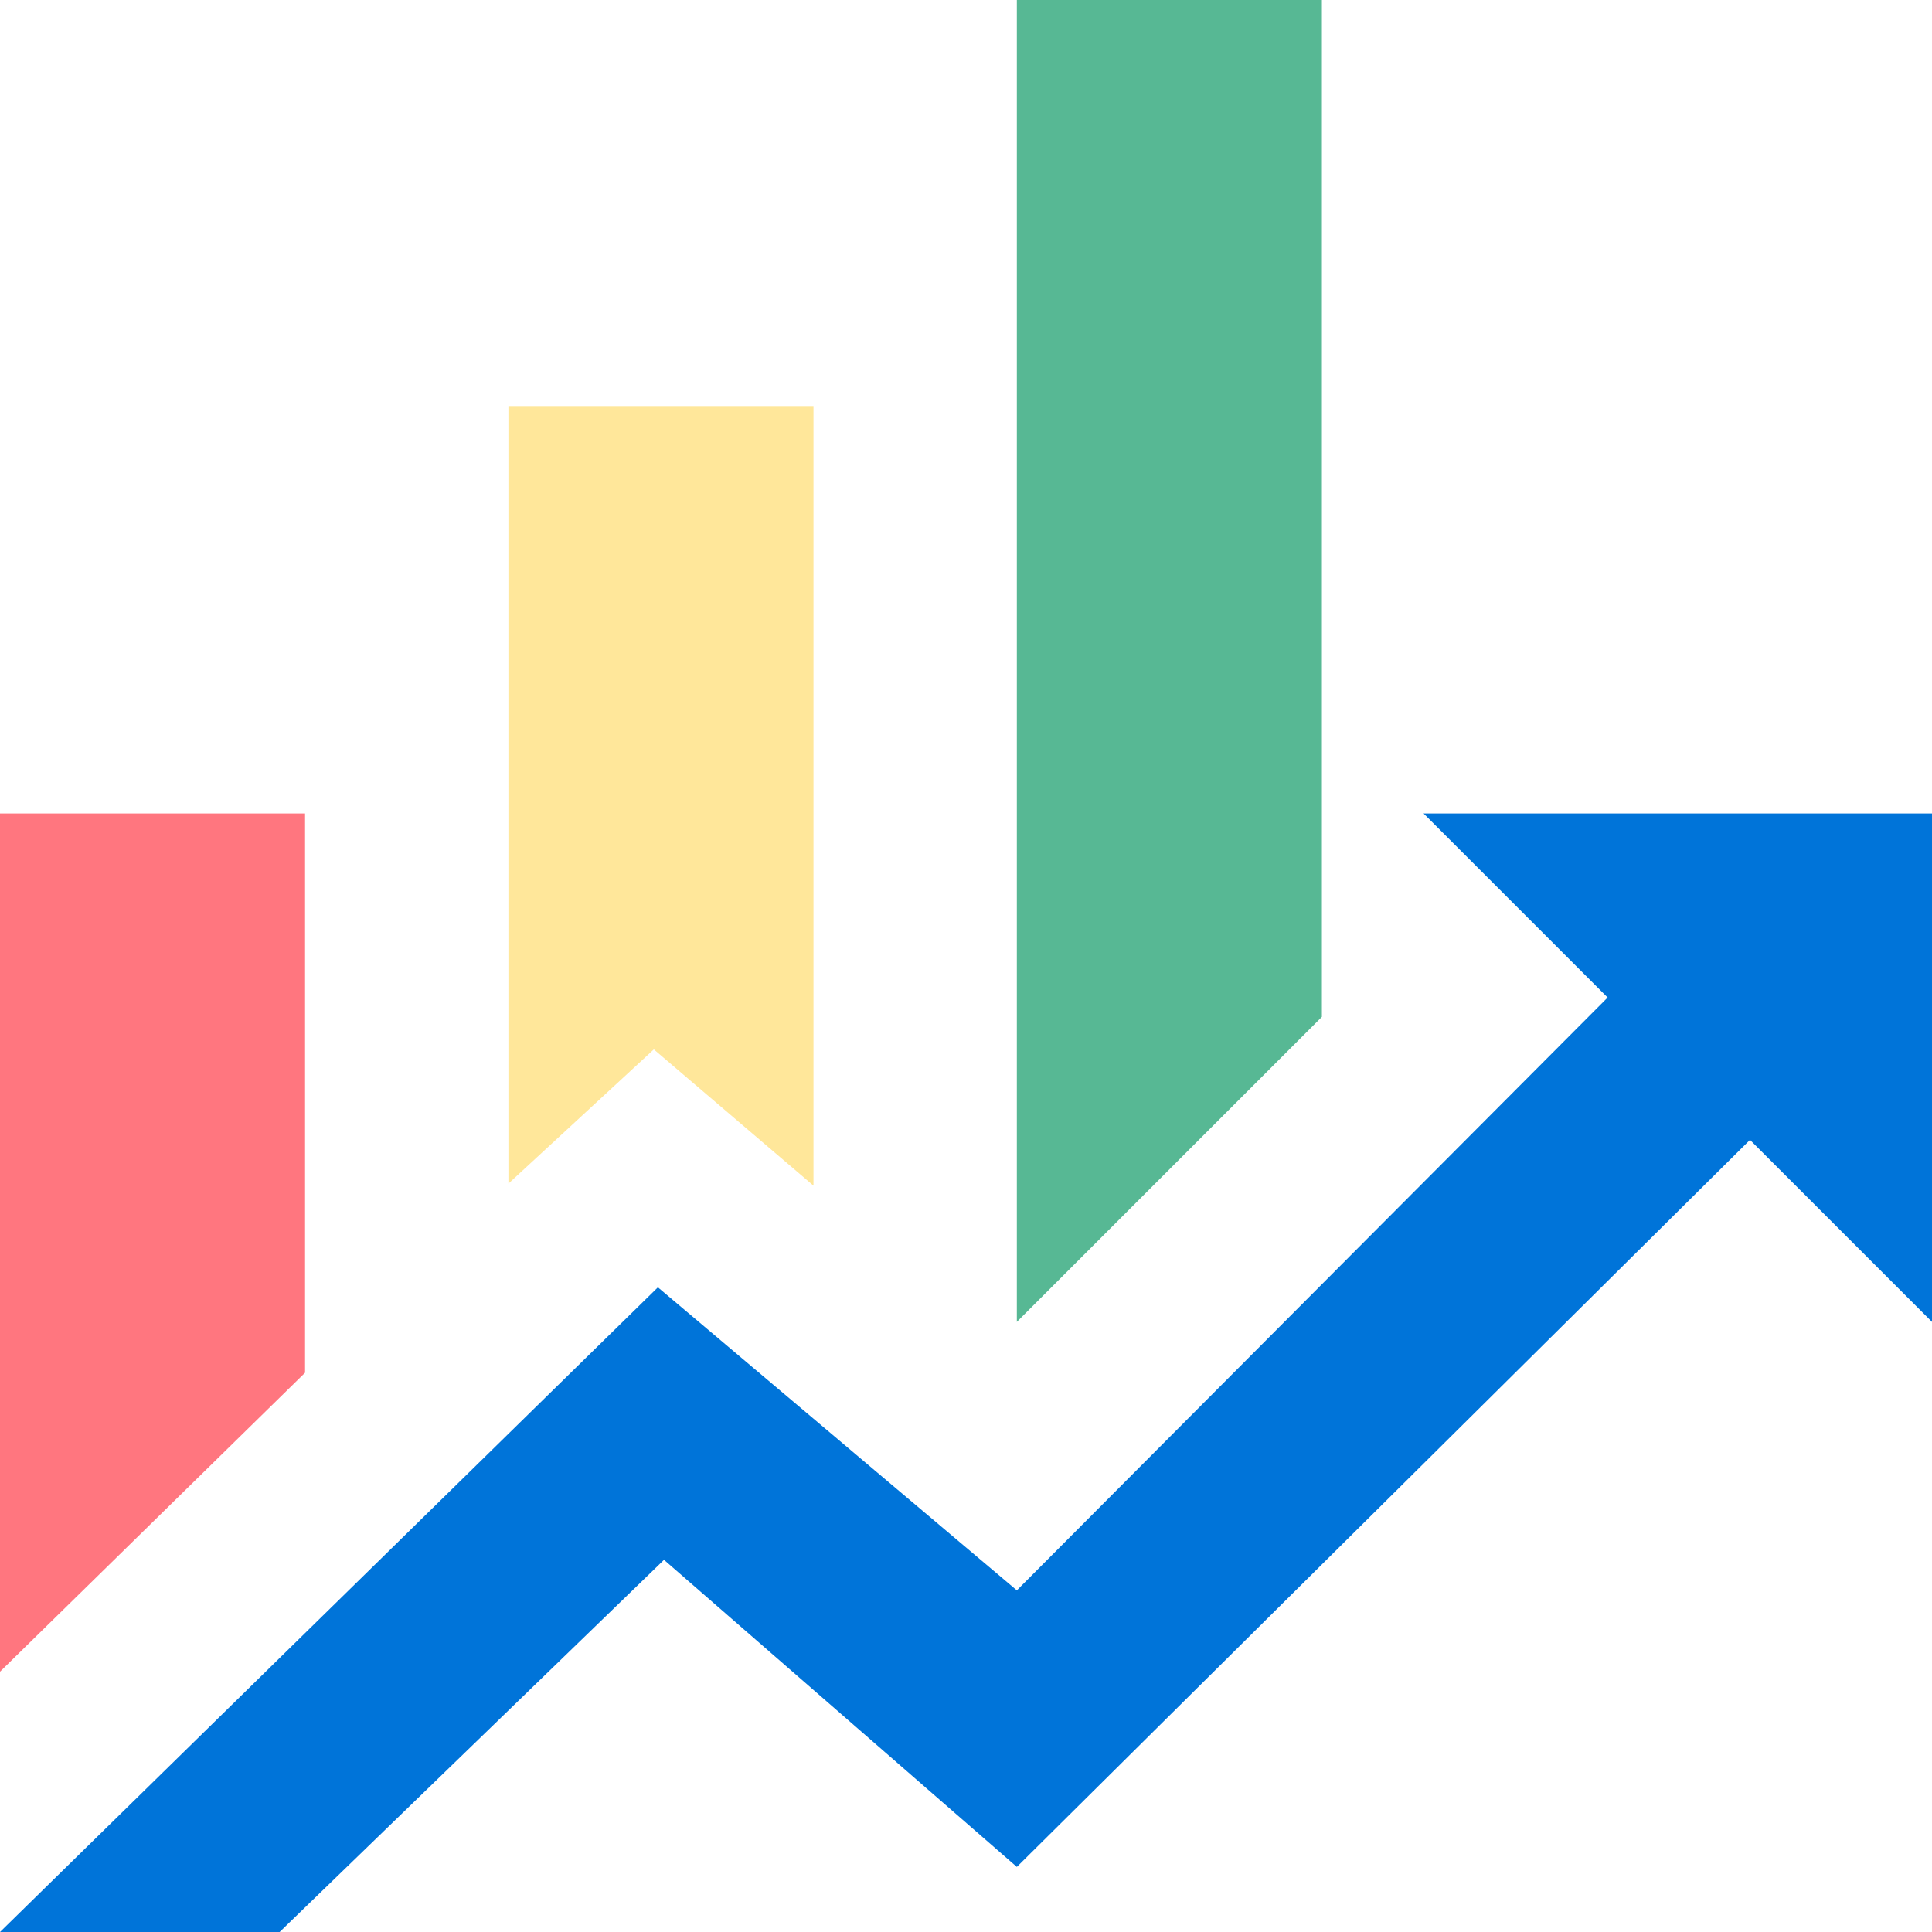
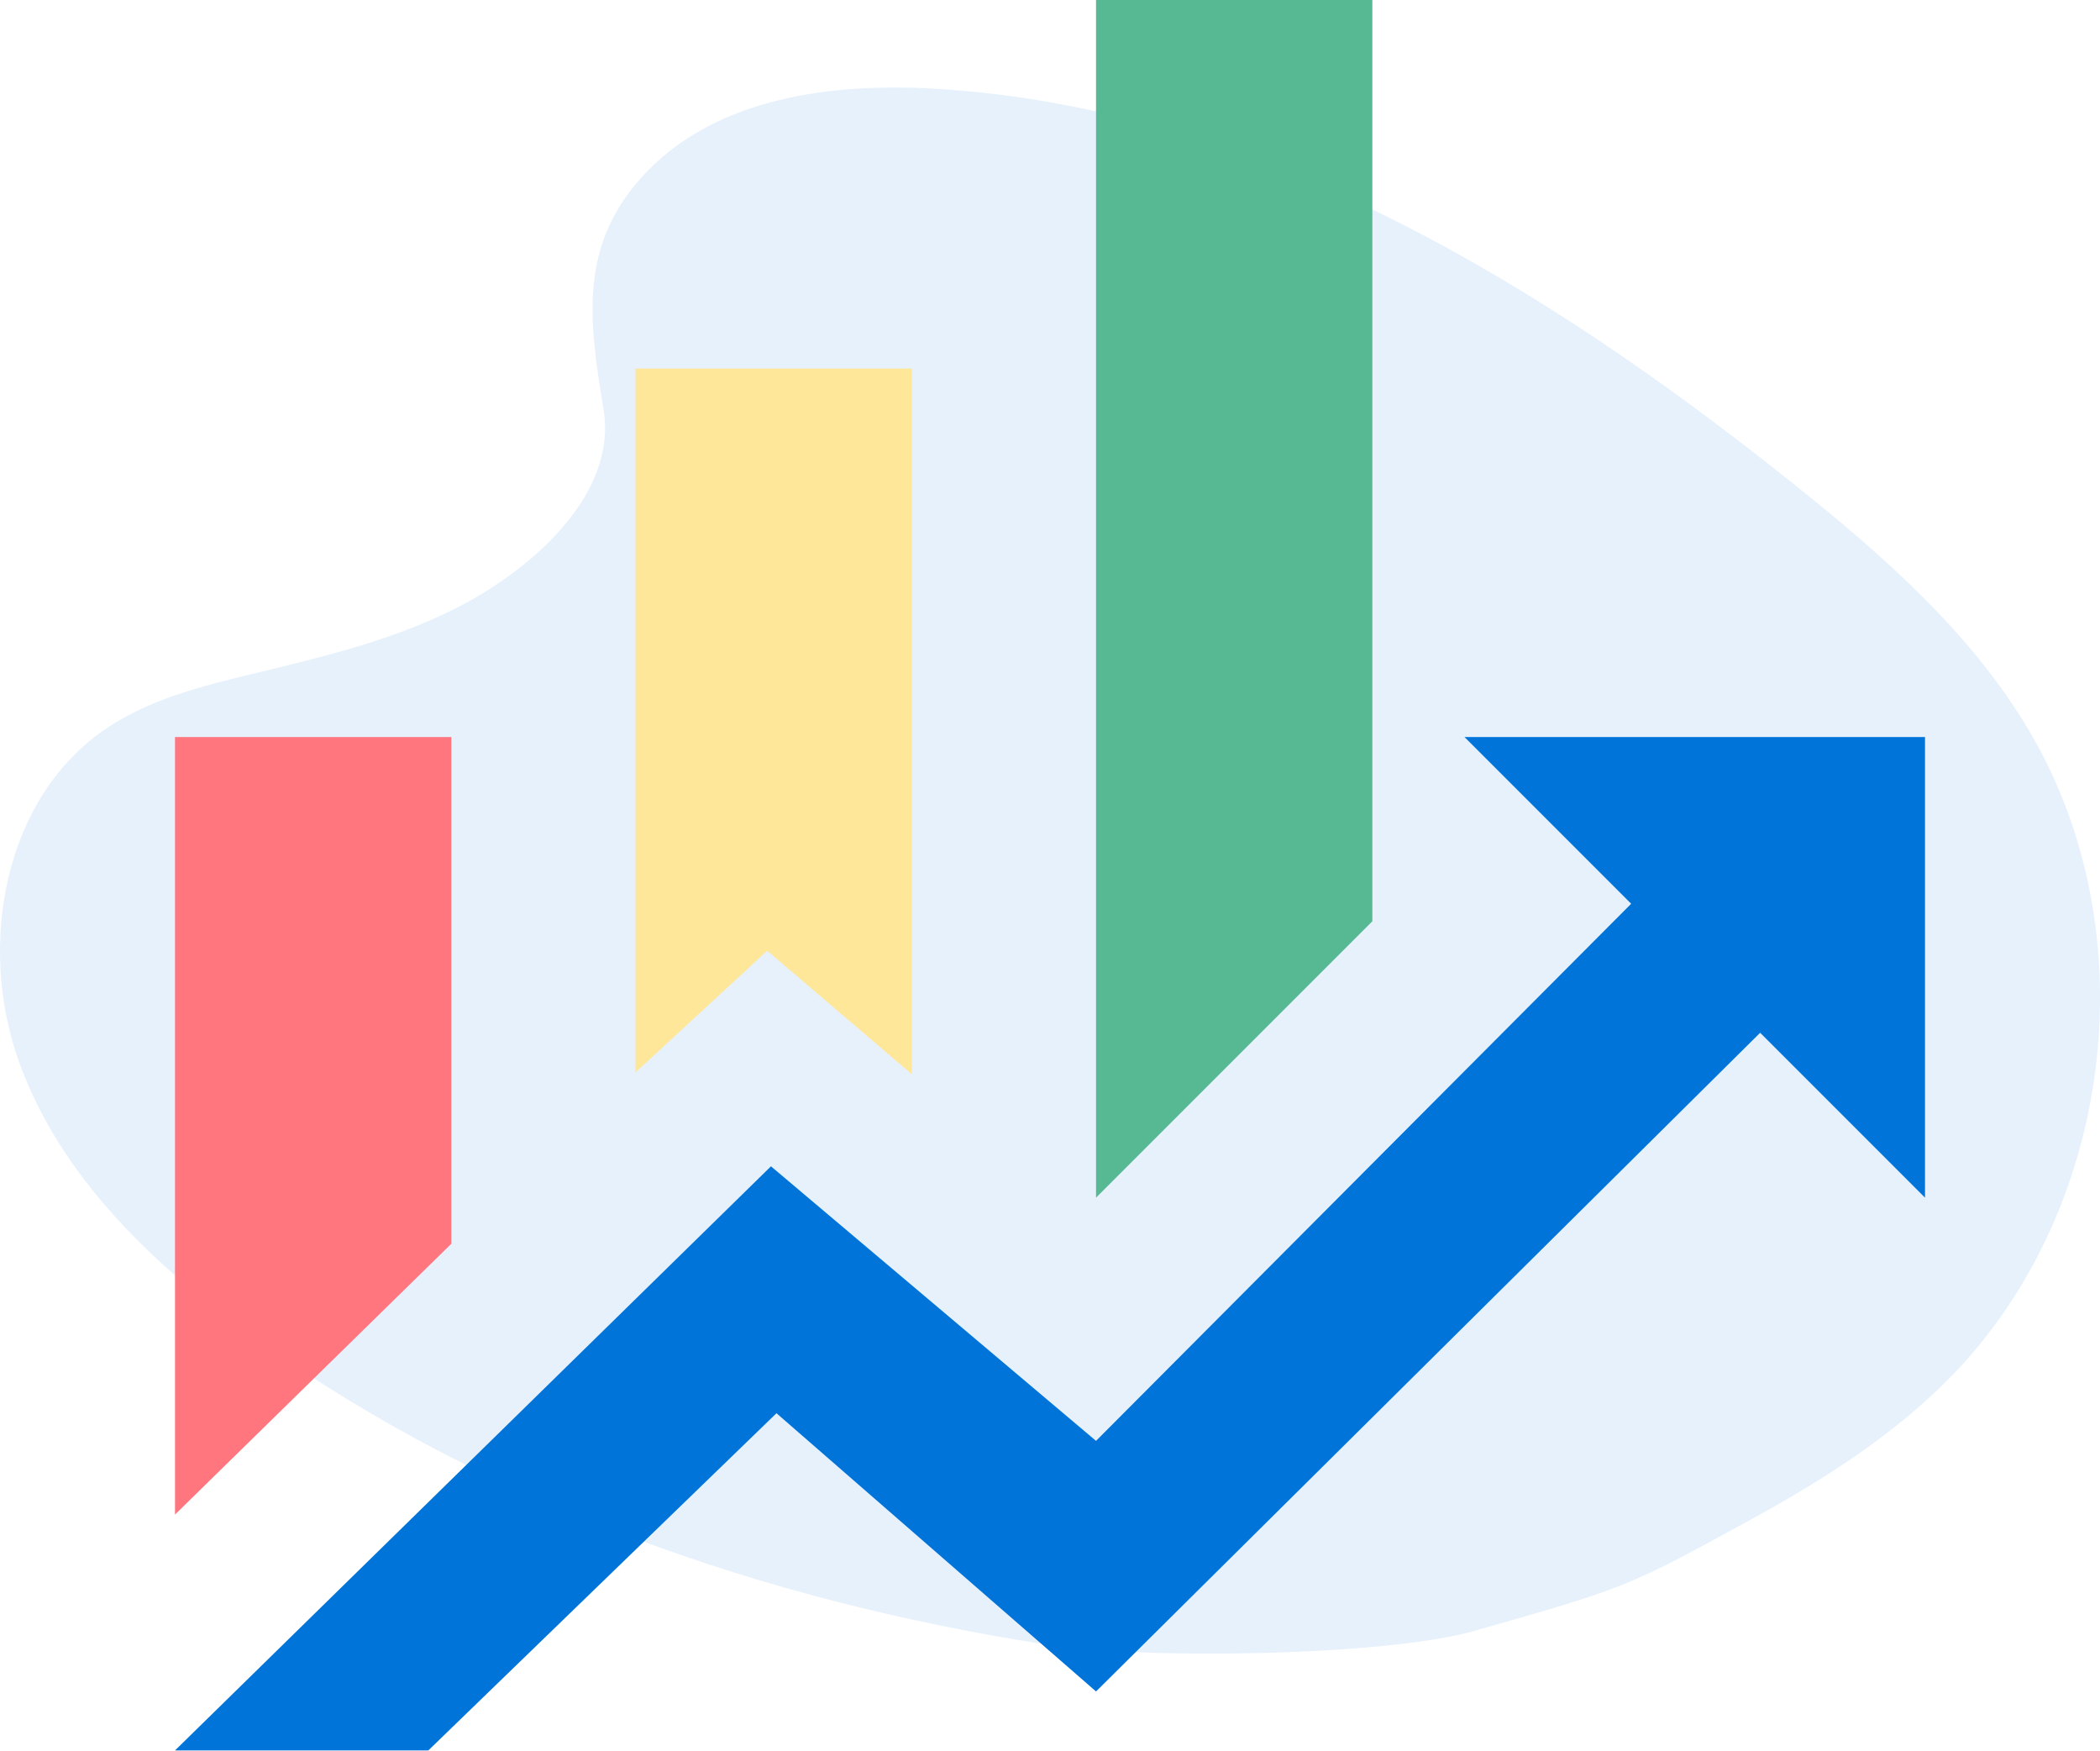
- <svg xmlns="http://www.w3.org/2000/svg" width="19px" height="19px" viewBox="0 0 19 19" version="1.1">
+ <svg xmlns="http://www.w3.org/2000/svg" width="24px" height="20px" viewBox="0 0 24 20" version="1.1">
  <g id="Page-1" stroke="none" stroke-width="1" fill="none" fill-rule="evenodd">
-     <g id="CRT-logo" fill-rule="nonzero">
-       <polyline id="Path" fill="#FF767F" points="3 13.5 0 16.44 0 8 3 8 3 13.5" />
-       <polyline id="Path" fill="#FFE79A" points="8 11.66 6.43 10.32 5 11.64 5 4 8 4 8 11.66" />
-       <polygon id="Path" fill="#57B894" points="10 13 10 0 13 0 13 10" />
-       <polyline id="Path" fill="#0074D9" points="15.81 9.81 14 8 19 8 19 13 17.21 11.21 10 18.36 6.53 15.34 2.75 19 0 19 6.47 12.66 10 15.64 15.81 9.81" />
+     <g id="logo" fill-rule="nonzero">
+       <path d="M7.411,1.943 C8.225,1.116 9.503,0.947 10.667,1.013 C14.321,1.22 17.62,3.232 20.473,5.509 C21.506,6.333 22.523,7.221 23.194,8.356 C24.559,10.666 24.154,13.867 22.256,15.77 C21.61,16.417 20.827,16.914 20.024,17.354 C18.595,18.137 18.595,18.137 16.846,18.635 C15.846,18.92 13.103,18.967 11.954,18.789 C8.741,18.292 5.588,17.193 2.945,15.313 C1.786,14.488 0.694,13.463 0.216,12.129 C-0.262,10.795 0.044,9.104 1.227,8.315 C1.717,7.988 2.302,7.841 2.875,7.702 C3.719,7.498 4.576,7.297 5.337,6.883 C6.123,6.455 7.054,5.627 6.898,4.68 C6.731,3.663 6.597,2.77 7.411,1.943 Z" id="path13" fill="#E6F1FC" />
+       <g id="Group" transform="translate(2, 0)">
+         <polyline id="Path" fill="#FF767F" points="3.158 14.211 0 17.305 0 8.421 3.158 8.421 3.158 14.211" />
+         <polyline id="Path" fill="#FFE79A" points="8.421 12.274 6.768 10.863 5.263 12.253 5.263 4.211 8.421 4.211 8.421 12.274" />
+         <polygon id="Path" fill="#57B894" points="10.526 13.684 10.526 0 13.684 0 13.684 10.526" />
+         <polyline id="Path" fill="#0074D9" points="16.642 10.326 14.737 8.421 20 8.421 20 13.684 18.116 11.8 10.526 19.326 6.874 16.147 2.895 20 0 20 6.811 13.326 10.526 16.463 16.642 10.326" />
+       </g>
    </g>
  </g>
</svg>
